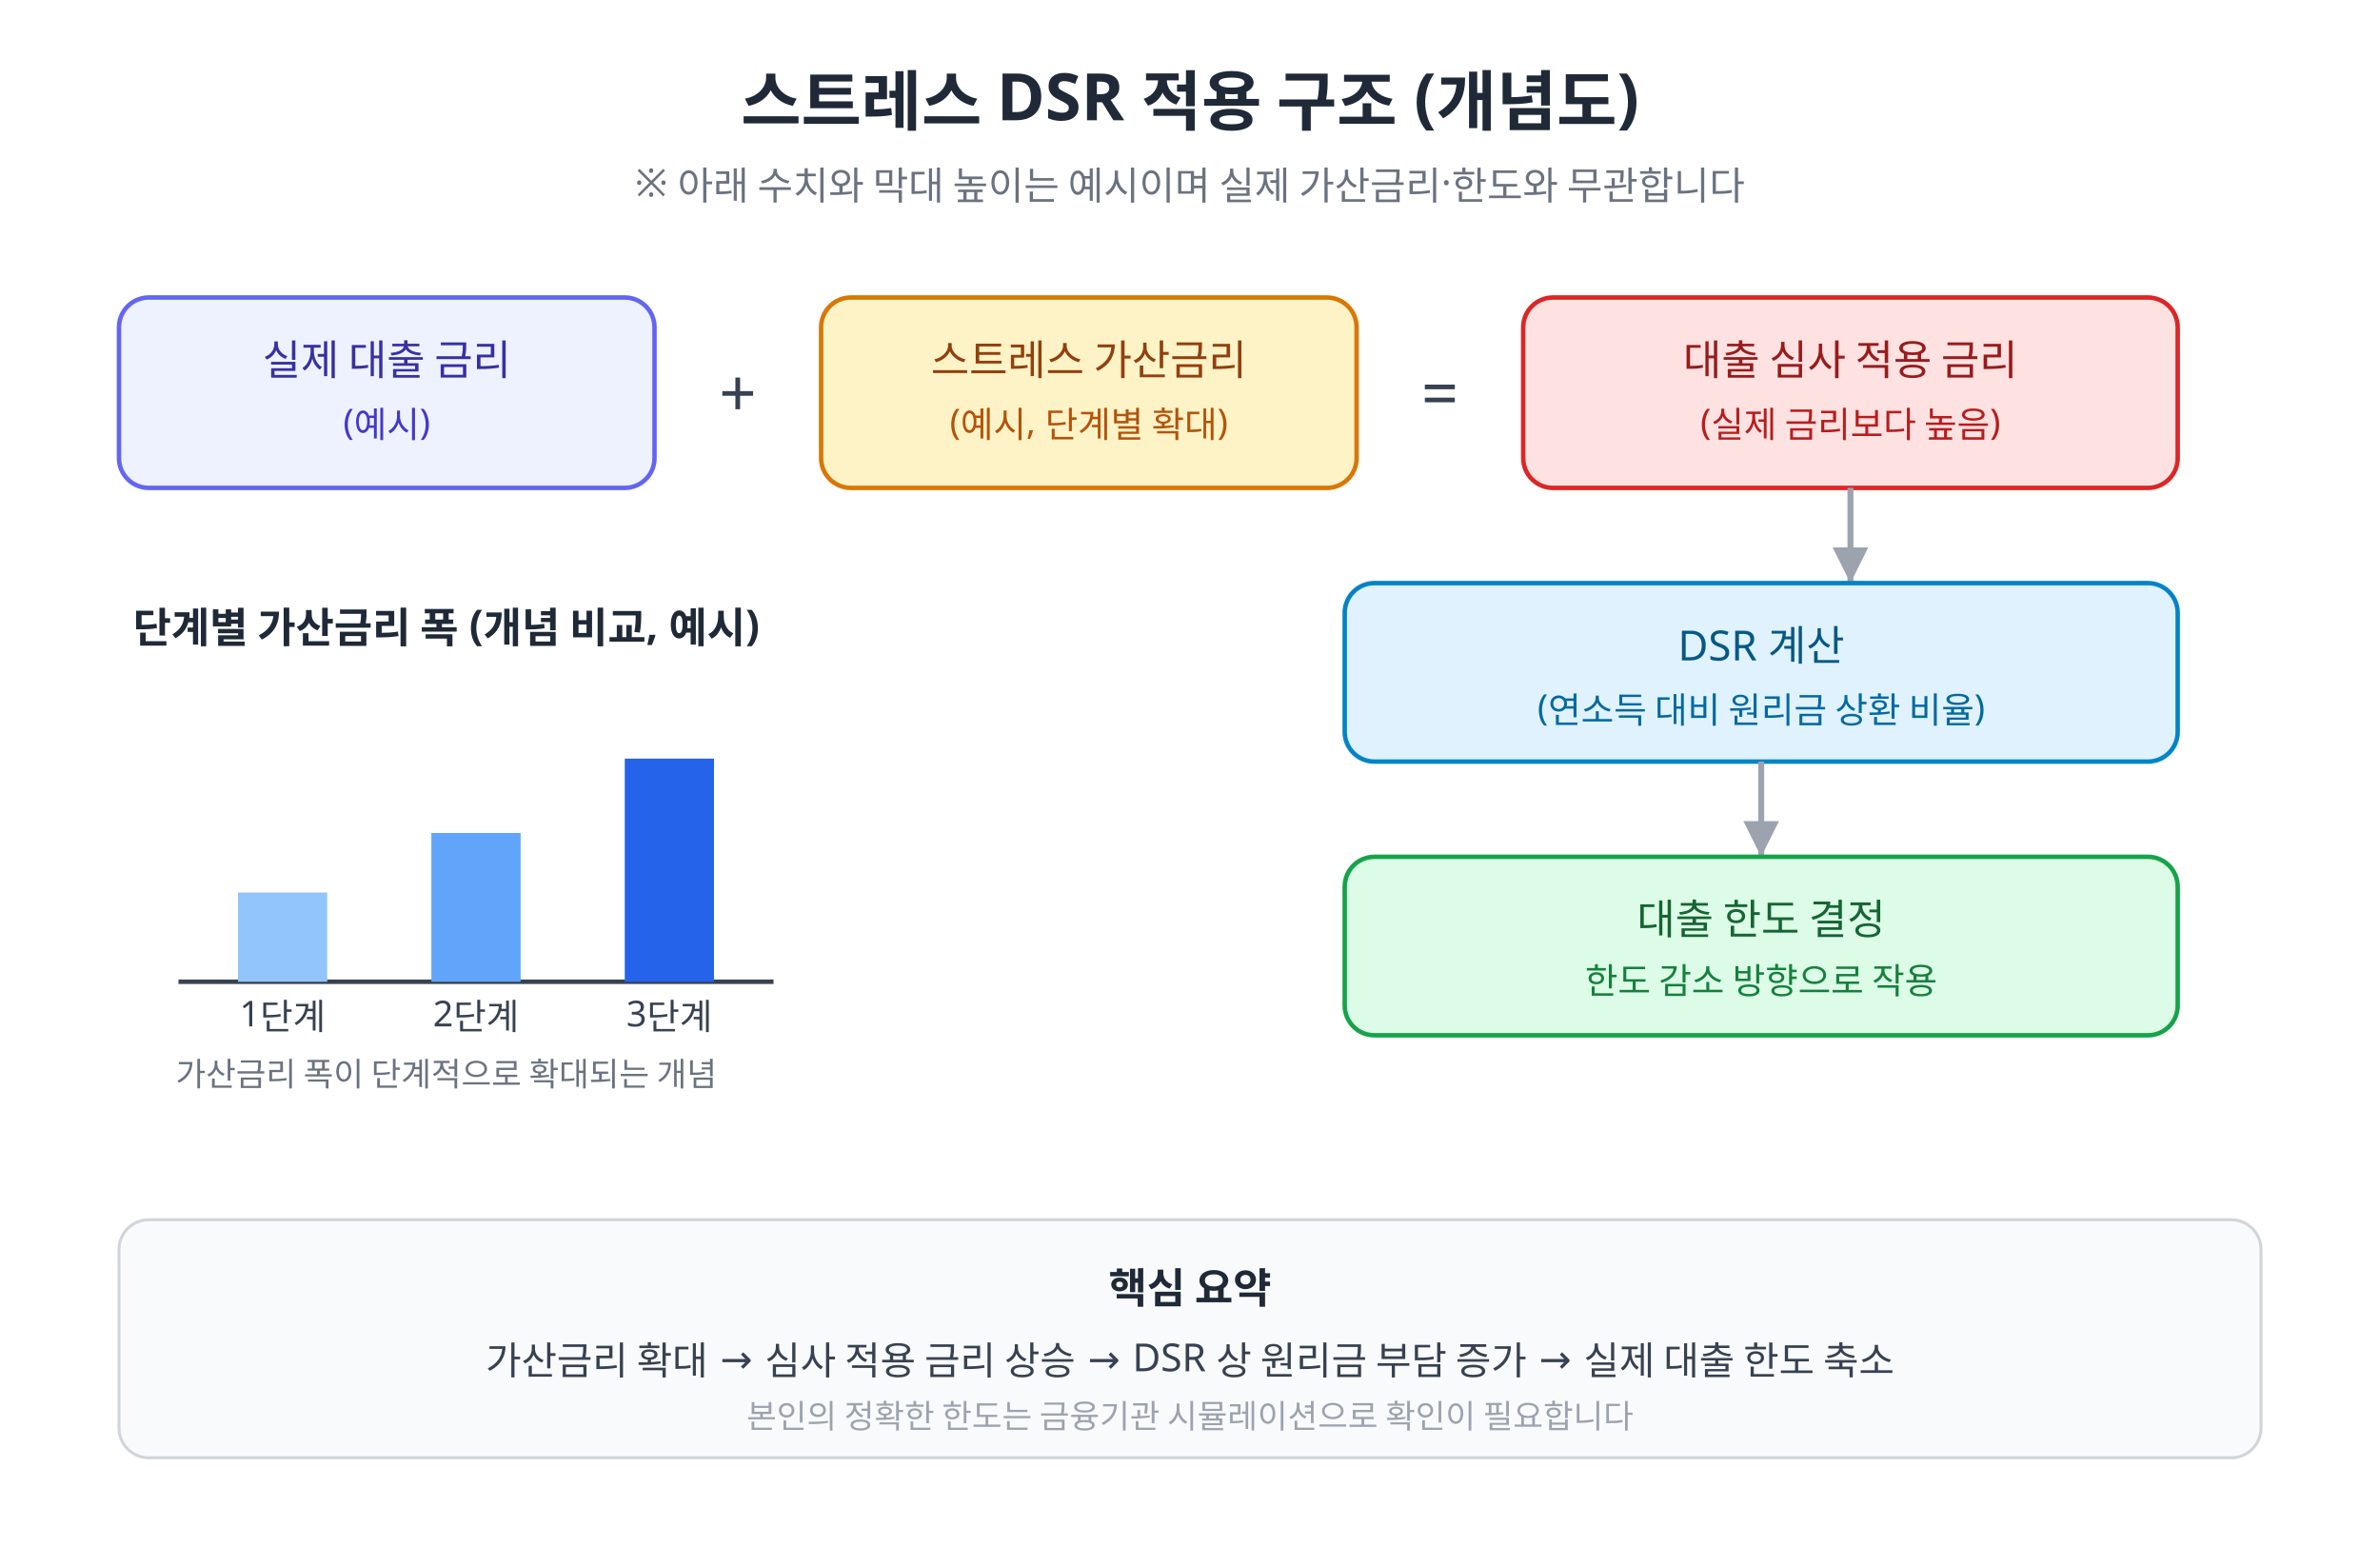
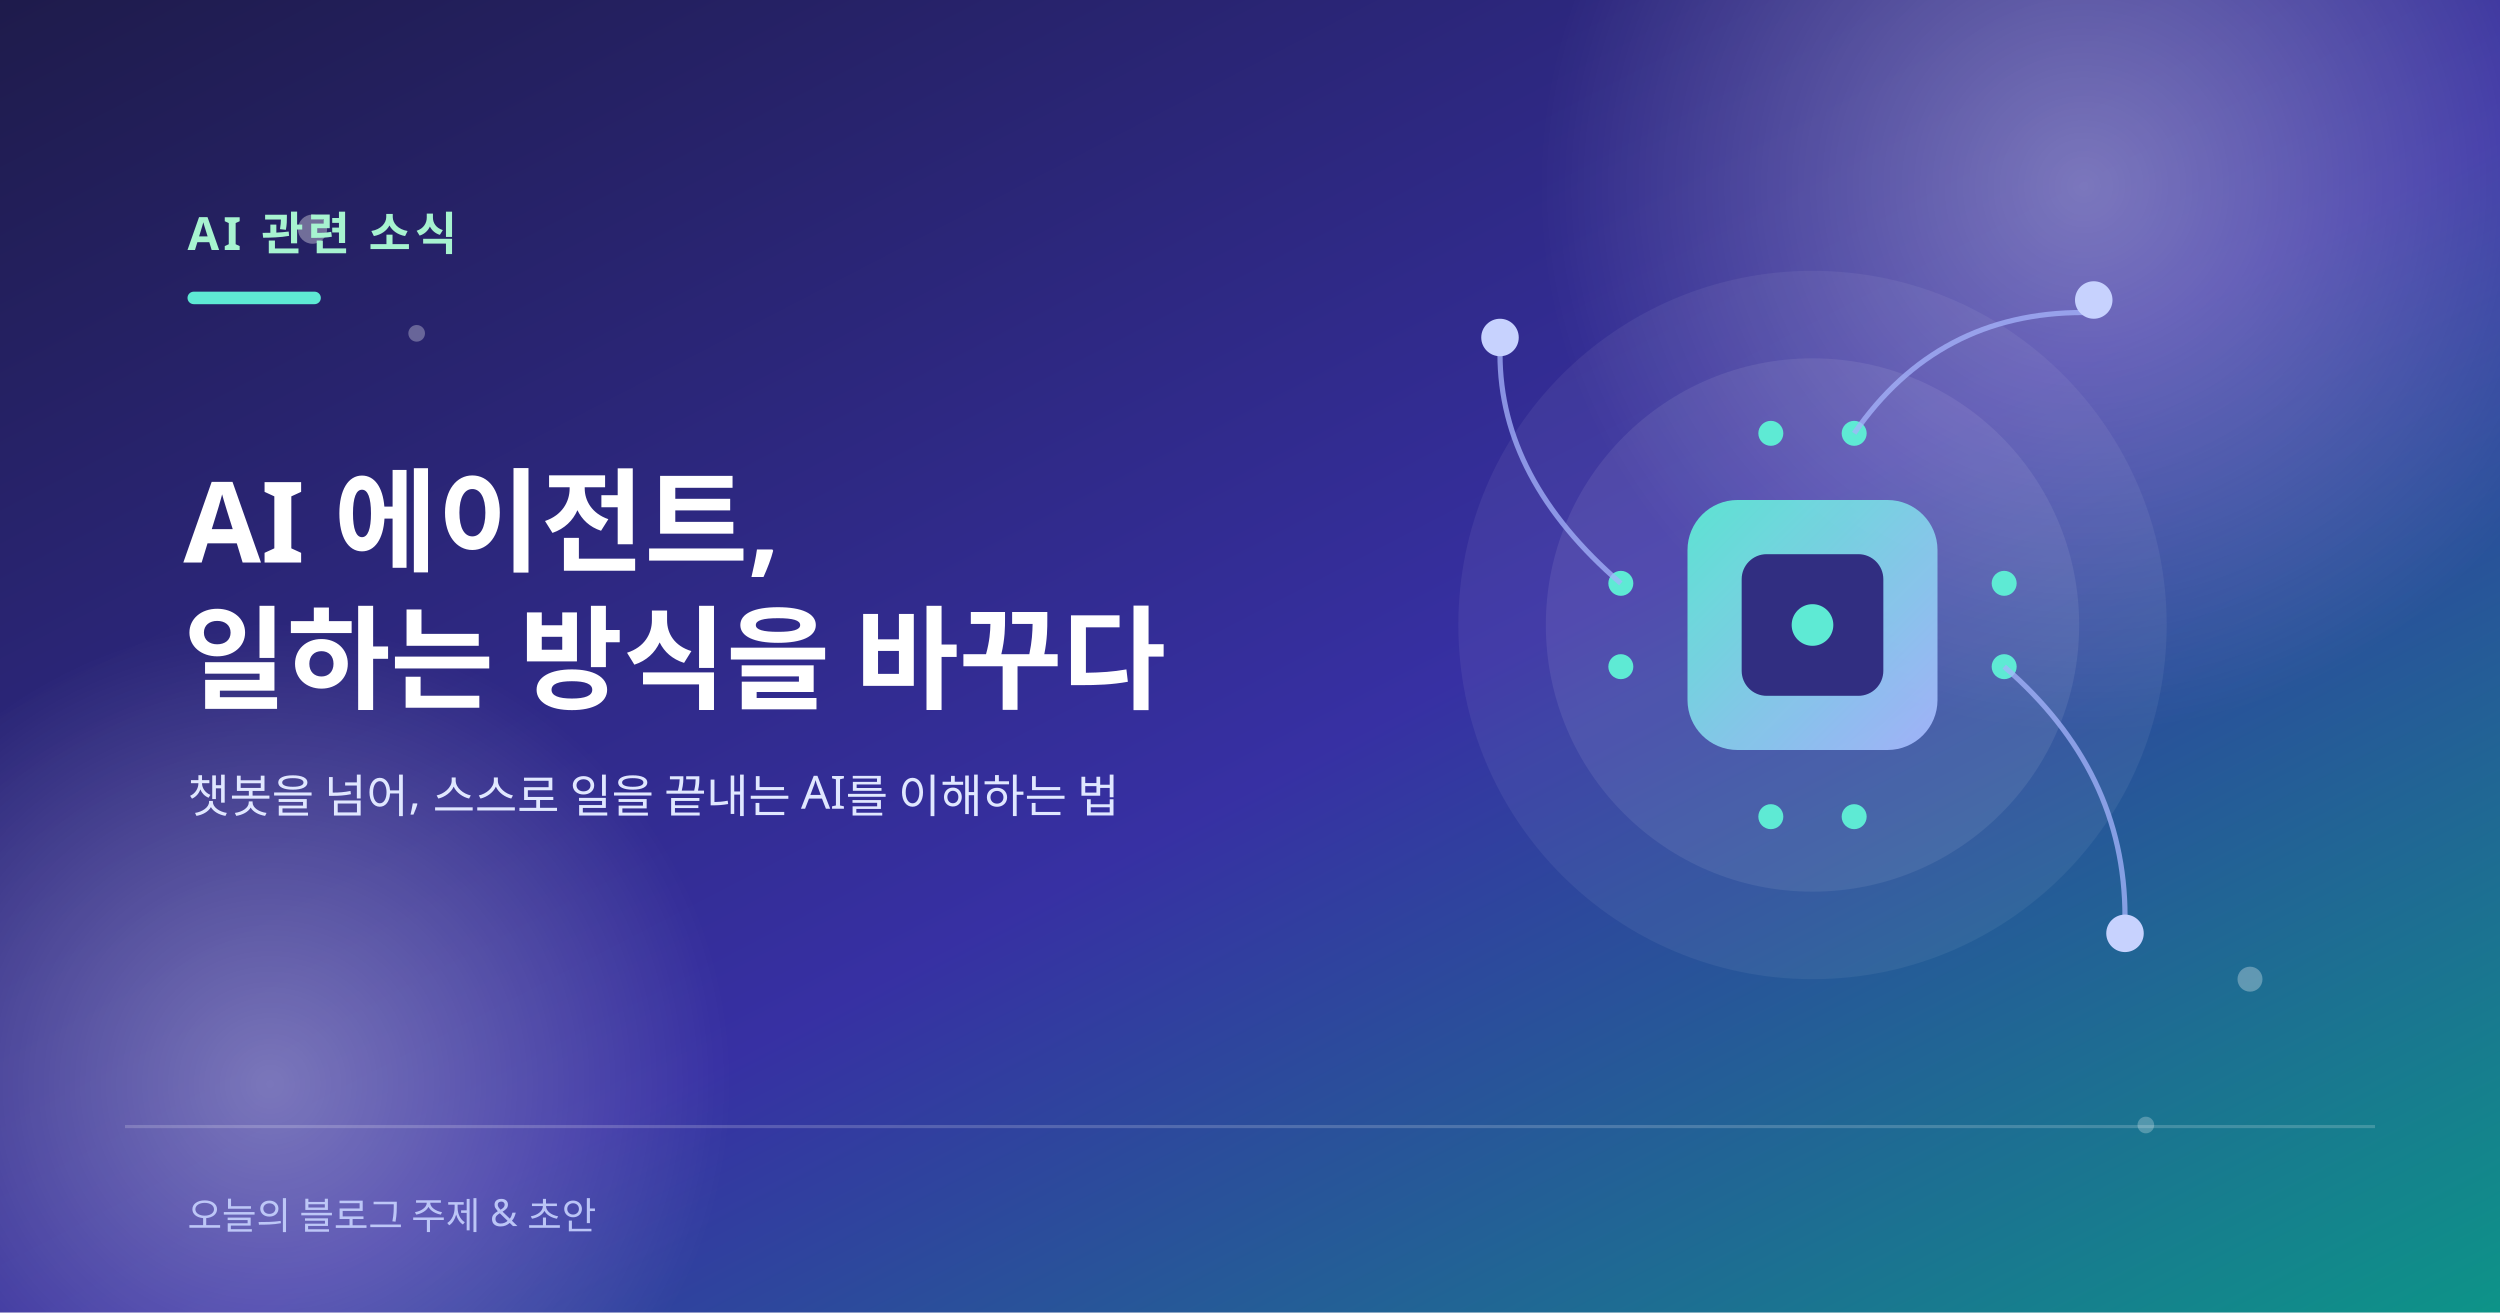
- <svg xmlns="http://www.w3.org/2000/svg" width="800" height="520" viewBox="0 0 800 520" font-family="'Malgun Gothic','Apple SD Gothic Neo','Noto Sans KR',sans-serif">
-   <rect x="0" y="0" width="800" height="520" fill="#ffffff" />
-   <text x="400" y="42" text-anchor="middle" font-size="22" font-weight="bold" fill="#1f2937">스트레스 DSR 적용 구조 (개념도)</text>
-   <text x="400" y="66" text-anchor="middle" font-size="13" fill="#6b7280">※ 아래 수치와 막대 높이는 예시이며 실제 가산금리·한도와 무관합니다</text>
-   <g>
-     <rect x="40" y="100" width="180" height="64" rx="10" fill="#eef2ff" stroke="#6366f1" stroke-width="1.5" />
-     <text x="130" y="126" text-anchor="middle" font-size="14" fill="#3730a3">실제 대출 금리</text>
-     <text x="130" y="146" text-anchor="middle" font-size="12" fill="#4338ca">(예시)</text>
-     <text x="248" y="140" text-anchor="middle" font-size="22" fill="#374151">+</text>
-     <rect x="276" y="100" width="180" height="64" rx="10" fill="#fef3c7" stroke="#d97706" stroke-width="1.5" />
-     <text x="366" y="126" text-anchor="middle" font-size="14" fill="#92400e">스트레스 가산금리</text>
-     <text x="366" y="146" text-anchor="middle" font-size="12" fill="#b45309">(예시, 단계별 확대)</text>
-     <text x="484" y="140" text-anchor="middle" font-size="22" fill="#374151">=</text>
-     <rect x="512" y="100" width="220" height="64" rx="10" fill="#fee2e2" stroke="#dc2626" stroke-width="1.5" />
-     <text x="622" y="126" text-anchor="middle" font-size="14" fill="#991b1b">대출 심사 적용 금리</text>
-     <text x="622" y="146" text-anchor="middle" font-size="12" fill="#b91c1c">(실제 금리보다 높음)</text>
+ <svg xmlns="http://www.w3.org/2000/svg" width="1200" height="630" viewBox="0 0 1200 630" font-family="'Malgun Gothic','Apple SD Gothic Neo','Noto Sans KR',sans-serif">
+   <defs>
+     <linearGradient id="bg" x1="0%" y1="0%" x2="100%" y2="100%">
+       <stop offset="0%" stop-color="#1e1b4b" />
+       <stop offset="55%" stop-color="#3730a3" />
+       <stop offset="100%" stop-color="#0d9488" />
+     </linearGradient>
+     <linearGradient id="chip" x1="0%" y1="0%" x2="100%" y2="100%">
+       <stop offset="0%" stop-color="#5eead4" />
+       <stop offset="100%" stop-color="#a5b4fc" />
+     </linearGradient>
+     <radialGradient id="glow" cx="50%" cy="50%" r="50%">
+       <stop offset="0%" stop-color="#ffffff" stop-opacity="0.35" />
+       <stop offset="100%" stop-color="#ffffff" stop-opacity="0" />
+     </radialGradient>
+   </defs>
+   <rect x="0" y="0" width="1200" height="630" fill="url(#bg)" />
+   <circle cx="130" cy="520" r="220" fill="url(#glow)" />
+   <circle cx="1000" cy="90" r="260" fill="url(#glow)" />
+   <circle cx="150" cy="110" r="7" fill="#ffffff" opacity="0.35" />
+   <circle cx="200" cy="160" r="4" fill="#ffffff" opacity="0.3" />
+   <circle cx="1080" cy="470" r="6" fill="#ffffff" opacity="0.3" />
+   <circle cx="1030" cy="540" r="4" fill="#ffffff" opacity="0.25" />
+   <text x="90" y="120" font-size="22" font-weight="bold" fill="#a7f3d0" letter-spacing="2">AI 관련 소식</text>
+   <rect x="90" y="140" width="64" height="6" rx="3" fill="#5eead4" />
+   <text x="88" y="270" font-size="54" font-weight="bold" fill="#ffffff">AI 에이전트,</text>
+   <text x="88" y="336" font-size="54" font-weight="bold" fill="#ffffff">일하는 방식을 바꾸다</text>
+   <text x="90" y="390" font-size="22" fill="#e0e7ff">챗봇을 넘어, 스스로 일을 끝내는 AI를 이해하는 법</text>
+   <g transform="translate(870,300)">
+     <circle cx="0" cy="0" r="170" fill="#ffffff" opacity="0.06" />
+     <circle cx="0" cy="0" r="128" fill="#ffffff" opacity="0.08" />
+     <rect x="-60" y="-60" width="120" height="120" rx="24" fill="url(#chip)" opacity="0.95" />
+     <rect x="-34" y="-34" width="68" height="68" rx="12" fill="#312e81" />
+     <circle cx="0" cy="0" r="10" fill="#5eead4" />
+     <g stroke="url(#chip)" stroke-width="3" opacity="0.9">
+       <line x1="-60" y1="-20" x2="-92" y2="-20" />
+       <line x1="-60" y1="20" x2="-92" y2="20" />
+       <line x1="60" y1="-20" x2="92" y2="-20" />
+       <line x1="60" y1="20" x2="92" y2="20" />
+       <line x1="-20" y1="-60" x2="-20" y2="-92" />
+       <line x1="20" y1="-60" x2="20" y2="-92" />
+       <line x1="-20" y1="60" x2="-20" y2="92" />
+       <line x1="20" y1="60" x2="20" y2="92" />
+     </g>
+     <g fill="#5eead4">
+       <circle cx="-92" cy="-20" r="6" />
+       <circle cx="-92" cy="20" r="6" />
+       <circle cx="92" cy="-20" r="6" />
+       <circle cx="92" cy="20" r="6" />
+       <circle cx="-20" cy="-92" r="6" />
+       <circle cx="20" cy="-92" r="6" />
+       <circle cx="-20" cy="92" r="6" />
+       <circle cx="20" cy="92" r="6" />
+     </g>
+     <g stroke="#a5b4fc" stroke-width="2.5" opacity="0.75" fill="none">
+       <path d="M -92 -20 Q -150 -70 -150 -130" />
+       <path d="M 92 20 Q 150 70 150 140" />
+       <path d="M 20 -92 Q 60 -150 130 -150" />
+     </g>
+     <g fill="#c7d2fe">
+       <circle cx="-150" cy="-138" r="9" />
+       <circle cx="150" cy="148" r="9" />
+       <circle cx="135" cy="-156" r="9" />
+     </g>
  </g>
-   <line x1="622" y1="164" x2="622" y2="196" stroke="#9ca3af" stroke-width="2" marker-end="url(#arrow)" />
-   <rect x="452" y="196" width="280" height="60" rx="10" fill="#e0f2fe" stroke="#0284c7" stroke-width="1.5" />
-   <text x="592" y="222" text-anchor="middle" font-size="14" fill="#075985">DSR 계산</text>
-   <text x="592" y="242" text-anchor="middle" font-size="12" fill="#0369a1">(연소득 대비 원리금 상환 비율)</text>
-   <line x1="592" y1="256" x2="592" y2="288" stroke="#9ca3af" stroke-width="2" marker-end="url(#arrow)" />
-   <rect x="452" y="288" width="280" height="60" rx="10" fill="#dcfce7" stroke="#16a34a" stroke-width="1.5" />
-   <text x="592" y="314" text-anchor="middle" font-size="14" fill="#166534">대출 한도 결정</text>
-   <text x="592" y="334" text-anchor="middle" font-size="12" fill="#15803d">한도 감소 방향으로 작용</text>
-   <text x="150" y="216" text-anchor="middle" font-size="14" font-weight="bold" fill="#1f2937">단계별 가산금리 폭 (개념 비교, 예시)</text>
-   <line x1="60" y1="330" x2="260" y2="330" stroke="#374151" stroke-width="1.5" />
-   <rect x="80" y="300" width="30" height="30" fill="#93c5fd" />
-   <text x="95" y="345" text-anchor="middle" font-size="12" fill="#374151">1단계</text>
-   <rect x="145" y="280" width="30" height="50" fill="#60a5fa" />
-   <text x="160" y="345" text-anchor="middle" font-size="12" fill="#374151">2단계</text>
-   <rect x="210" y="255" width="30" height="75" fill="#2563eb" />
-   <text x="225" y="345" text-anchor="middle" font-size="12" fill="#374151">3단계</text>
-   <text x="150" y="365" text-anchor="middle" font-size="11" fill="#6b7280">가산금리 폭이 단계적으로 확대되는 개념</text>
-   <rect x="40" y="410" width="720" height="80" rx="10" fill="#f9fafb" stroke="#d1d5db" stroke-width="1" />
-   <text x="400" y="438" text-anchor="middle" font-size="14" font-weight="bold" fill="#1f2937">핵심 요약</text>
-   <text x="400" y="462" text-anchor="middle" font-size="13" fill="#374151">가산금리 확대 → 심사 적용 금리 상승 → DSR 상 원리금 부담 증가 → 실제 대출 한도 축소</text>
-   <text x="400" y="480" text-anchor="middle" font-size="11" fill="#9ca3af">본인의 정확한 한도는 금융기관 시뮬레이션으로 확인이 필요합니다</text>
-   <defs>
-     <marker id="arrow" markerWidth="10" markerHeight="10" refX="6" refY="3" orient="auto" markerUnits="strokeWidth">
-       <path d="M0,0 L0,6 L6,3 z" fill="#9ca3af" />
-     </marker>
-   </defs>
+   <rect x="60" y="540" width="1080" height="1.5" fill="#ffffff" opacity="0.18" />
+   <text x="90" y="590" font-size="18" fill="#c7d2fe" opacity="0.9">오늘의 블로그 주제 &amp; 초안</text>
</svg>
